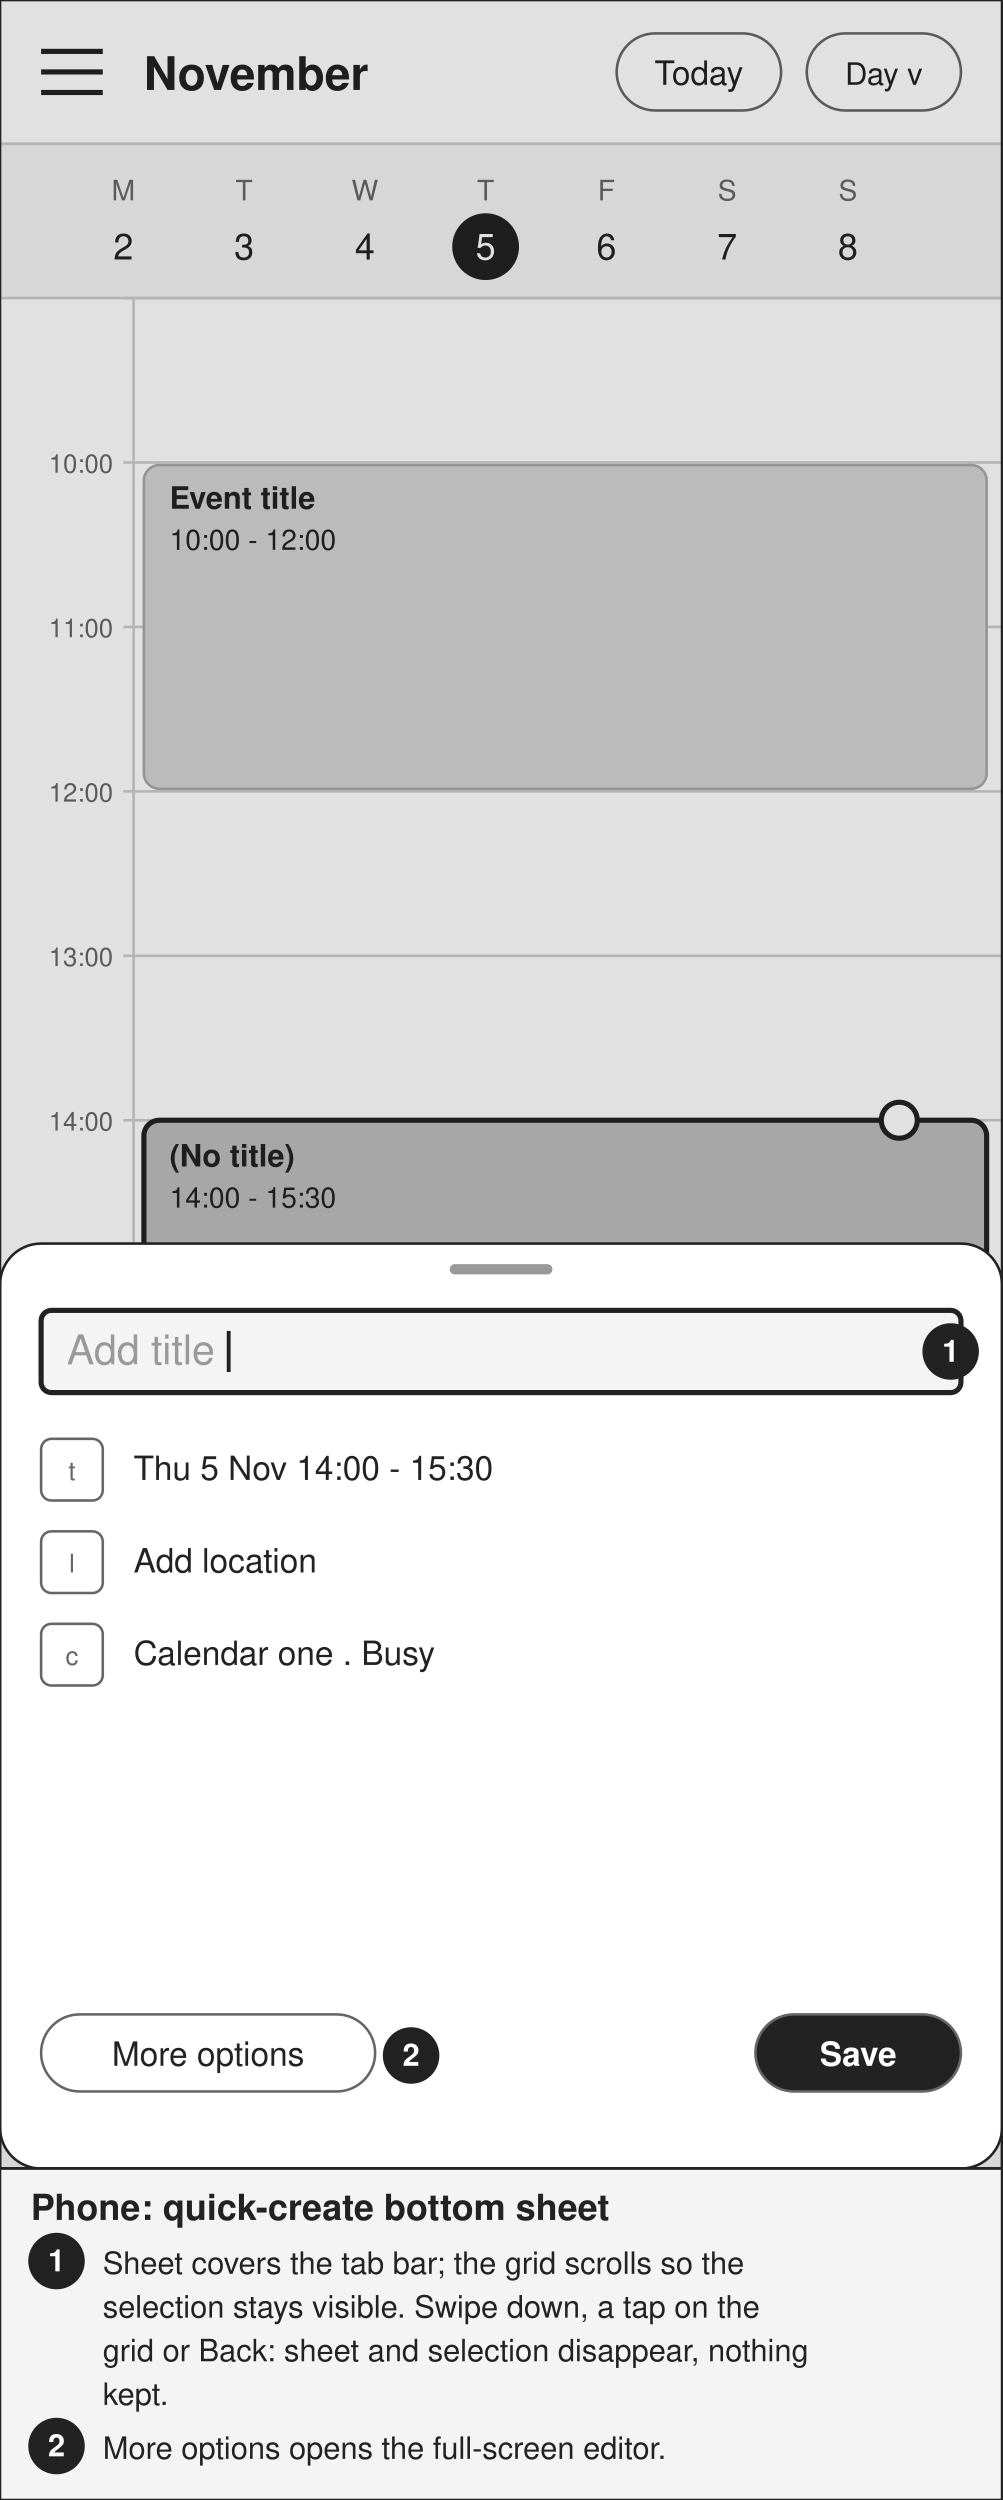
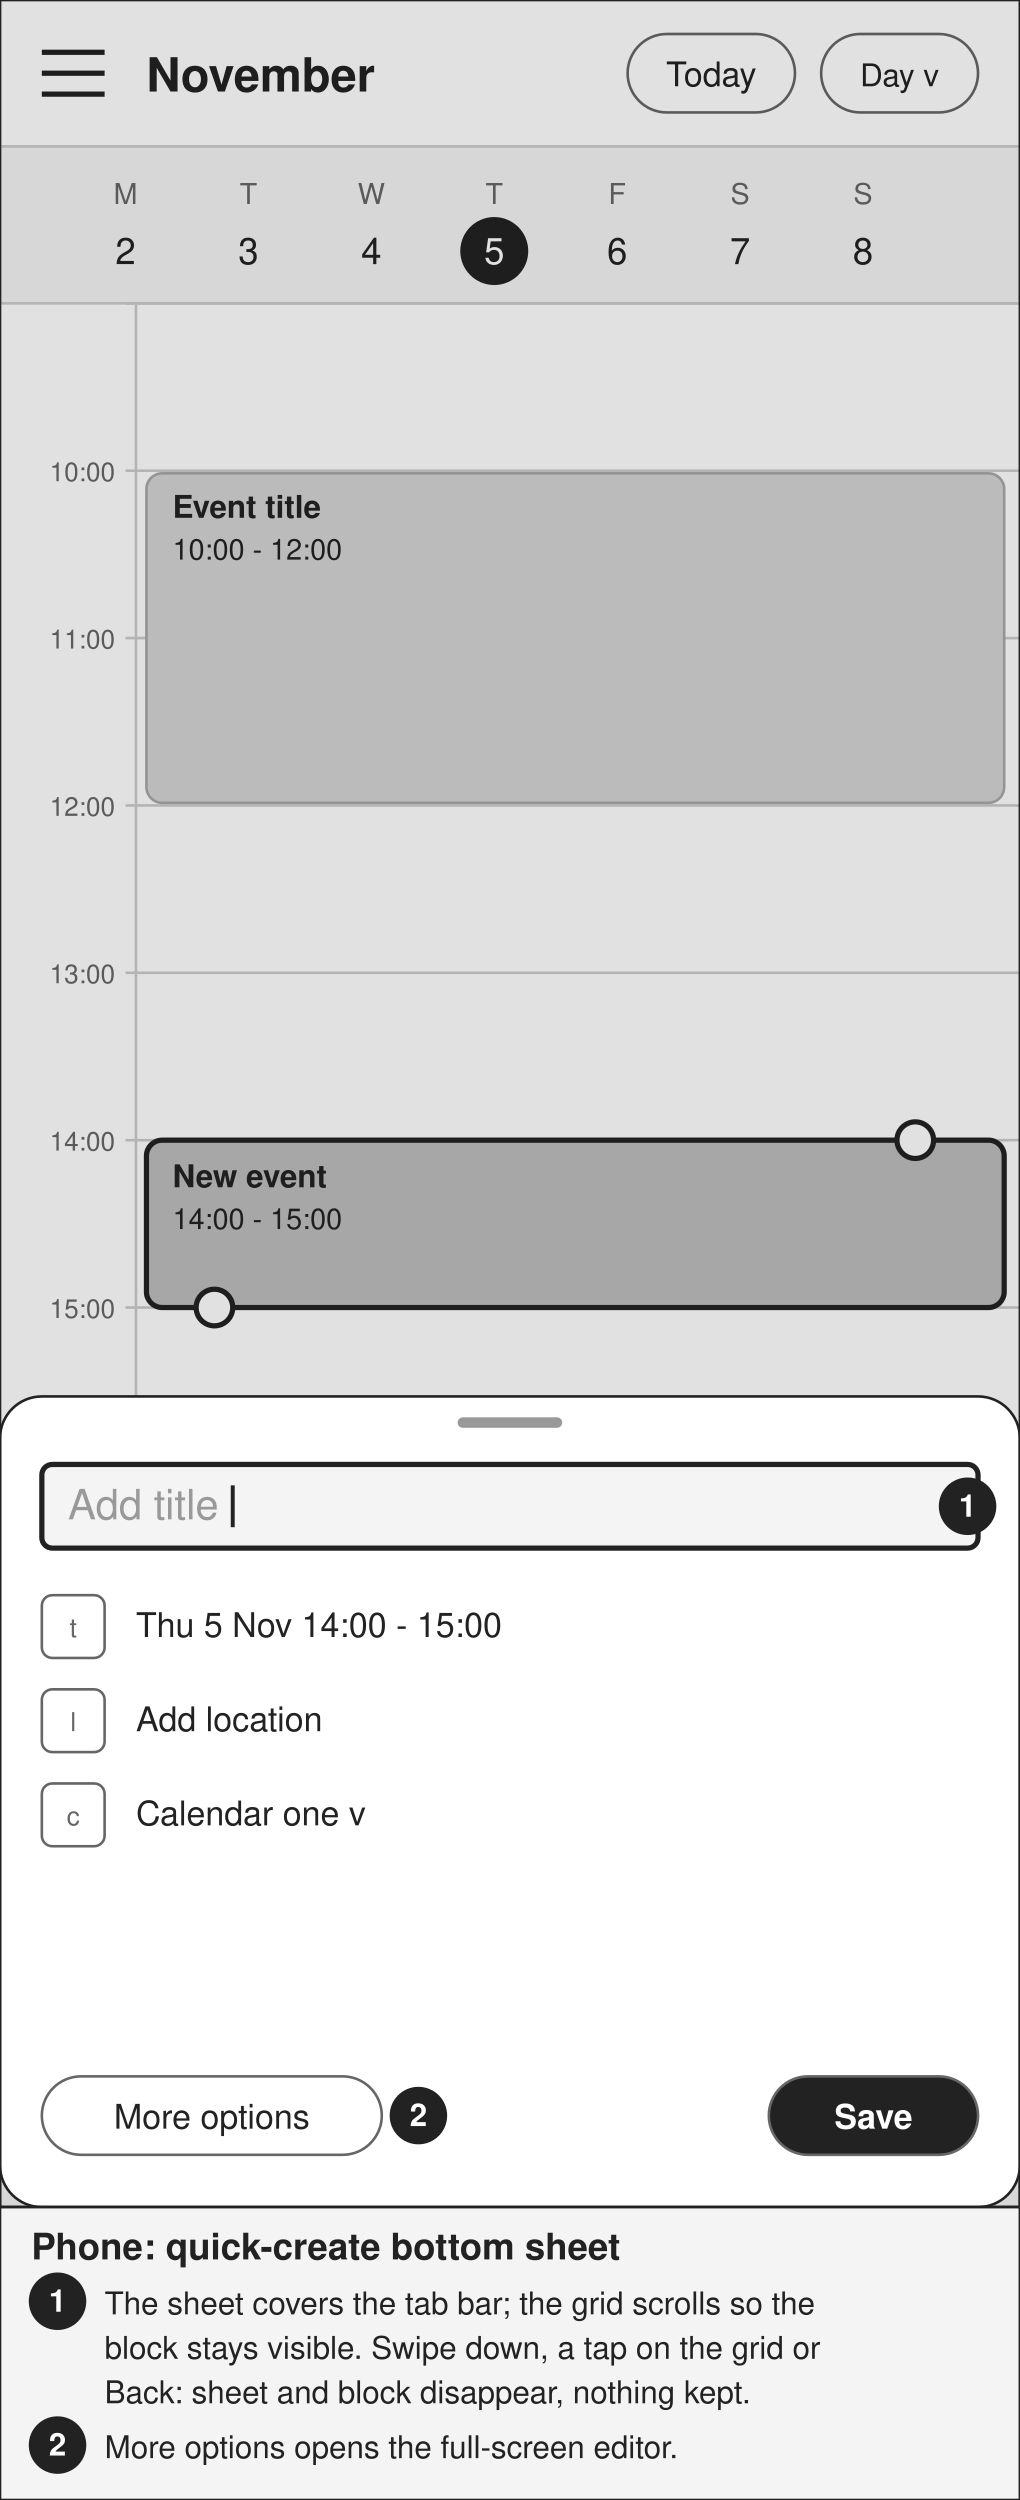
- <svg xmlns="http://www.w3.org/2000/svg" width="390" height="973" viewBox="0 0 390 973">
-   <rect width="390" height="973" fill="#fff" />
+ <svg xmlns="http://www.w3.org/2000/svg" width="390" height="956" viewBox="0 0 390 956">
+   <rect width="390" height="956" fill="#fff" />
  <rect x="0" y="0" width="390" height="56" rx="0" fill="none" stroke="#ccc" stroke-width="1" />
  <line x1="16" y1="20" x2="40" y2="20" stroke="#222" stroke-width="2" />
  <line x1="16" y1="28" x2="40" y2="28" stroke="#222" stroke-width="2" />
  <line x1="16" y1="36" x2="40" y2="36" stroke="#222" stroke-width="2" />
  <text x="56" y="35" font-family="Helvetica, Arial, sans-serif" font-size="18" fill="#222" font-weight="bold">November</text>
  <rect x="240" y="13" width="64" height="30" rx="15" fill="#fff" stroke="#666" stroke-width="1" />
  <text x="272" y="33" font-family="Helvetica, Arial, sans-serif" font-size="13" fill="#222" text-anchor="middle">Today</text>
  <rect x="314" y="13" width="60" height="30" rx="15" fill="none" stroke="#666" stroke-width="1" />
  <text x="344" y="33" font-family="Helvetica, Arial, sans-serif" font-size="12" fill="#222" text-anchor="middle">Day v</text>
  <rect x="0" y="56" width="390" height="60" rx="0" fill="#f4f4f4" stroke="#ccc" stroke-width="1" />
  <text x="48" y="78" font-family="Helvetica, Arial, sans-serif" font-size="11" fill="#666" text-anchor="middle">M</text>
  <text x="48" y="101" font-family="Helvetica, Arial, sans-serif" font-size="14" fill="#222" text-anchor="middle">2</text>
  <text x="95" y="78" font-family="Helvetica, Arial, sans-serif" font-size="11" fill="#666" text-anchor="middle">T</text>
  <text x="95" y="101" font-family="Helvetica, Arial, sans-serif" font-size="14" fill="#222" text-anchor="middle">3</text>
  <text x="142" y="78" font-family="Helvetica, Arial, sans-serif" font-size="11" fill="#666" text-anchor="middle">W</text>
  <text x="142" y="101" font-family="Helvetica, Arial, sans-serif" font-size="14" fill="#222" text-anchor="middle">4</text>
  <text x="189" y="78" font-family="Helvetica, Arial, sans-serif" font-size="11" fill="#666" text-anchor="middle">T</text>
  <circle cx="189" cy="96" r="13" fill="#222" stroke="none" stroke-width="1" />
  <text x="189" y="101" font-family="Helvetica, Arial, sans-serif" font-size="14" fill="#fff" text-anchor="middle">5</text>
  <text x="236" y="78" font-family="Helvetica, Arial, sans-serif" font-size="11" fill="#666" text-anchor="middle">F</text>
  <text x="236" y="101" font-family="Helvetica, Arial, sans-serif" font-size="14" fill="#222" text-anchor="middle">6</text>
  <text x="283" y="78" font-family="Helvetica, Arial, sans-serif" font-size="11" fill="#666" text-anchor="middle">S</text>
  <text x="283" y="101" font-family="Helvetica, Arial, sans-serif" font-size="14" fill="#222" text-anchor="middle">7</text>
  <text x="330" y="78" font-family="Helvetica, Arial, sans-serif" font-size="11" fill="#666" text-anchor="middle">S</text>
  <text x="330" y="101" font-family="Helvetica, Arial, sans-serif" font-size="14" fill="#222" text-anchor="middle">8</text>
  <line x1="48" y1="116" x2="390" y2="116" stroke="#ccc" stroke-width="1" />
  <line x1="48" y1="180" x2="390" y2="180" stroke="#ccc" stroke-width="1" />
  <text x="44" y="184" font-family="Helvetica, Arial, sans-serif" font-size="10" fill="#666" text-anchor="end">10:00</text>
  <line x1="48" y1="244" x2="390" y2="244" stroke="#ccc" stroke-width="1" />
  <text x="44" y="248" font-family="Helvetica, Arial, sans-serif" font-size="10" fill="#666" text-anchor="end">11:00</text>
  <line x1="48" y1="308" x2="390" y2="308" stroke="#ccc" stroke-width="1" />
  <text x="44" y="312" font-family="Helvetica, Arial, sans-serif" font-size="10" fill="#666" text-anchor="end">12:00</text>
  <line x1="48" y1="372" x2="390" y2="372" stroke="#ccc" stroke-width="1" />
  <text x="44" y="376" font-family="Helvetica, Arial, sans-serif" font-size="10" fill="#666" text-anchor="end">13:00</text>
  <line x1="48" y1="436" x2="390" y2="436" stroke="#ccc" stroke-width="1" />
  <text x="44" y="440" font-family="Helvetica, Arial, sans-serif" font-size="10" fill="#666" text-anchor="end">14:00</text>
  <line x1="48" y1="500" x2="390" y2="500" stroke="#ccc" stroke-width="1" />
  <text x="44" y="504" font-family="Helvetica, Arial, sans-serif" font-size="10" fill="#666" text-anchor="end">15:00</text>
  <line x1="48" y1="564" x2="390" y2="564" stroke="#ccc" stroke-width="1" />
  <text x="44" y="568" font-family="Helvetica, Arial, sans-serif" font-size="10" fill="#666" text-anchor="end">16:00</text>
  <line x1="48" y1="628" x2="390" y2="628" stroke="#ccc" stroke-width="1" />
  <text x="44" y="632" font-family="Helvetica, Arial, sans-serif" font-size="10" fill="#666" text-anchor="end">17:00</text>
  <line x1="48" y1="692" x2="390" y2="692" stroke="#ccc" stroke-width="1" />
  <text x="44" y="696" font-family="Helvetica, Arial, sans-serif" font-size="10" fill="#666" text-anchor="end">18:00</text>
  <line x1="48" y1="756" x2="390" y2="756" stroke="#ccc" stroke-width="1" />
  <text x="44" y="760" font-family="Helvetica, Arial, sans-serif" font-size="10" fill="#666" text-anchor="end">19:00</text>
  <line x1="52" y1="116" x2="52" y2="844" stroke="#ccc" stroke-width="1" />
  <rect x="56" y="181" width="328" height="126" rx="6" fill="#d4d4d4" stroke="#a8a8a8" stroke-width="1" />
  <text x="66" y="198" font-family="Helvetica, Arial, sans-serif" font-size="12" fill="#222" font-weight="bold">Event title</text>
  <text x="66" y="214" font-family="Helvetica, Arial, sans-serif" font-size="11" fill="#222">10:00 - 12:00</text>
-   <rect x="56" y="436" width="328" height="96" rx="6" fill="#bdbdbd" stroke="#222" stroke-width="2" />
-   <text x="66" y="454" font-family="Helvetica, Arial, sans-serif" font-size="12" fill="#222" font-weight="bold">(No title)</text>
-   <text x="66" y="470" font-family="Helvetica, Arial, sans-serif" font-size="11" fill="#222">14:00 - 15:30</text>
+   <rect x="56" y="436" width="328" height="64" rx="6" fill="#bdbdbd" stroke="#222" stroke-width="2" />
+   <text x="66" y="454" font-family="Helvetica, Arial, sans-serif" font-size="12" fill="#222" font-weight="bold">New event</text>
+   <text x="66" y="470" font-family="Helvetica, Arial, sans-serif" font-size="11" fill="#222">14:00 - 15:00</text>
  <circle cx="350" cy="436" r="7" fill="#fff" stroke="#222" stroke-width="2" />
-   <circle cx="82" cy="532" r="7" fill="#fff" stroke="#222" stroke-width="2" />
+   <circle cx="82" cy="500" r="7" fill="#fff" stroke="#222" stroke-width="2" />
  <rect x="0" y="780" width="390" height="64" rx="0" fill="#f4f4f4" stroke="#222" stroke-width="1" />
  <rect x="88" y="793" width="20" height="16" rx="3" fill="none" stroke="#222" stroke-width="1" />
  <text x="98" y="832" font-family="Helvetica, Arial, sans-serif" font-size="12" fill="#222" text-anchor="middle">Mail</text>
  <rect x="257" y="788" width="72" height="28" rx="14" fill="#e6e6e6" stroke="#666" stroke-width="1" />
  <rect x="283" y="793" width="20" height="16" rx="3" fill="none" stroke="#222" stroke-width="2" />
  <text x="293" y="832" font-family="Helvetica, Arial, sans-serif" font-size="12" fill="#222" font-weight="bold" text-anchor="middle">Calendar</text>
  <rect x="0" y="0" width="390" height="844" rx="0" fill="#000" stroke="none" stroke-width="1" fill-opacity="0.12" />
-   <rect x="0" y="484" width="390" height="360" rx="16" fill="#fff" stroke="#222" stroke-width="1" />
-   <rect x="175" y="492" width="40" height="4" rx="2" fill="#999" stroke="none" stroke-width="1" />
-   <rect x="16" y="510" width="358" height="32" rx="4" fill="#f4f4f4" stroke="#222" stroke-width="2" />
-   <text x="26" y="531" font-family="Helvetica, Arial, sans-serif" font-size="16" fill="#999">Add title</text>
-   <line x1="89" y1="518" x2="89" y2="534" stroke="#222" stroke-width="1.5" />
-   <rect x="16" y="560" width="24" height="24" rx="4" fill="none" stroke="#666" stroke-width="1" />
-   <text x="28" y="576" font-family="Helvetica, Arial, sans-serif" font-size="10" fill="#666" text-anchor="middle">t</text>
-   <text x="52" y="576" font-family="Helvetica, Arial, sans-serif" font-size="13" fill="#222">Thu 5 Nov  14:00 - 15:30</text>
-   <rect x="16" y="596" width="24" height="24" rx="4" fill="none" stroke="#666" stroke-width="1" />
-   <text x="28" y="612" font-family="Helvetica, Arial, sans-serif" font-size="10" fill="#666" text-anchor="middle">l</text>
-   <text x="52" y="612" font-family="Helvetica, Arial, sans-serif" font-size="13" fill="#222">Add location</text>
-   <rect x="16" y="632" width="24" height="24" rx="4" fill="none" stroke="#666" stroke-width="1" />
-   <text x="28" y="648" font-family="Helvetica, Arial, sans-serif" font-size="10" fill="#666" text-anchor="middle">c</text>
-   <text x="52" y="648" font-family="Helvetica, Arial, sans-serif" font-size="13" fill="#222">Calendar one  .  Busy</text>
-   <rect x="16" y="784" width="130" height="30" rx="15" fill="#fff" stroke="#666" stroke-width="1" />
-   <text x="81" y="804" font-family="Helvetica, Arial, sans-serif" font-size="13" fill="#222" text-anchor="middle">More options</text>
-   <rect x="294" y="784" width="80" height="30" rx="15" fill="#222" stroke="#666" stroke-width="1" />
-   <text x="334" y="804" font-family="Helvetica, Arial, sans-serif" font-size="13" fill="#fff" font-weight="bold" text-anchor="middle">Save</text>
-   <circle cx="370" cy="526" r="11" fill="#222" stroke="none" stroke-width="1" />
-   <text x="370" y="530" font-family="Helvetica, Arial, sans-serif" font-size="12" fill="#fff" font-weight="bold" text-anchor="middle">1</text>
-   <circle cx="160" cy="800" r="11" fill="#222" stroke="none" stroke-width="1" />
-   <text x="160" y="804" font-family="Helvetica, Arial, sans-serif" font-size="12" fill="#fff" font-weight="bold" text-anchor="middle">2</text>
+   <rect x="0" y="534" width="390" height="310" rx="16" fill="#fff" stroke="#222" stroke-width="1" />
+   <rect x="175" y="542" width="40" height="4" rx="2" fill="#999" stroke="none" stroke-width="1" />
+   <rect x="16" y="560" width="358" height="32" rx="4" fill="#f4f4f4" stroke="#222" stroke-width="2" />
+   <text x="26" y="581" font-family="Helvetica, Arial, sans-serif" font-size="16" fill="#999">Add title</text>
+   <line x1="89" y1="568" x2="89" y2="584" stroke="#222" stroke-width="1.5" />
+   <rect x="16" y="610" width="24" height="24" rx="4" fill="none" stroke="#666" stroke-width="1" />
+   <text x="28" y="626" font-family="Helvetica, Arial, sans-serif" font-size="10" fill="#666" text-anchor="middle">t</text>
+   <text x="52" y="626" font-family="Helvetica, Arial, sans-serif" font-size="13" fill="#222">Thu 5 Nov  14:00 - 15:00</text>
+   <rect x="16" y="646" width="24" height="24" rx="4" fill="none" stroke="#666" stroke-width="1" />
+   <text x="28" y="662" font-family="Helvetica, Arial, sans-serif" font-size="10" fill="#666" text-anchor="middle">l</text>
+   <text x="52" y="662" font-family="Helvetica, Arial, sans-serif" font-size="13" fill="#222">Add location</text>
+   <rect x="16" y="682" width="24" height="24" rx="4" fill="none" stroke="#666" stroke-width="1" />
+   <text x="28" y="698" font-family="Helvetica, Arial, sans-serif" font-size="10" fill="#666" text-anchor="middle">c</text>
+   <text x="52" y="698" font-family="Helvetica, Arial, sans-serif" font-size="13" fill="#222">Calendar one  v</text>
+   <rect x="16" y="794" width="130" height="30" rx="15" fill="#fff" stroke="#666" stroke-width="1" />
+   <text x="81" y="814" font-family="Helvetica, Arial, sans-serif" font-size="13" fill="#222" text-anchor="middle">More options</text>
+   <rect x="294" y="794" width="80" height="30" rx="15" fill="#222" stroke="#666" stroke-width="1" />
+   <text x="334" y="814" font-family="Helvetica, Arial, sans-serif" font-size="13" fill="#fff" font-weight="bold" text-anchor="middle">Save</text>
+   <circle cx="370" cy="576" r="11" fill="#222" stroke="none" stroke-width="1" />
+   <text x="370" y="580" font-family="Helvetica, Arial, sans-serif" font-size="12" fill="#fff" font-weight="bold" text-anchor="middle">1</text>
+   <circle cx="160" cy="809" r="11" fill="#222" stroke="none" stroke-width="1" />
+   <text x="160" y="813" font-family="Helvetica, Arial, sans-serif" font-size="12" fill="#fff" font-weight="bold" text-anchor="middle">2</text>
  <rect x="0" y="0" width="390" height="844" rx="0" fill="none" stroke="#222" stroke-width="1" />
-   <rect x="0" y="844" width="390" height="129" rx="0" fill="#f4f4f4" stroke="#222" stroke-width="1" />
+   <rect x="0" y="844" width="390" height="112" rx="0" fill="#f4f4f4" stroke="#222" stroke-width="1" />
  <text x="12" y="864" font-family="Helvetica, Arial, sans-serif" font-size="14" fill="#222" font-weight="bold">Phone: quick-create bottom sheet</text>
  <circle cx="22" cy="880" r="11" fill="#222" stroke="none" stroke-width="1" />
  <text x="22" y="884" font-family="Helvetica, Arial, sans-serif" font-size="12" fill="#fff" font-weight="bold" text-anchor="middle">1</text>
-   <text x="40" y="885" font-family="Helvetica, Arial, sans-serif" font-size="12" fill="#222">Sheet covers the tab bar; the grid scrolls so the</text>
-   <text x="40" y="902" font-family="Helvetica, Arial, sans-serif" font-size="12" fill="#222">selection stays visible. Swipe down, a tap on the</text>
-   <text x="40" y="919" font-family="Helvetica, Arial, sans-serif" font-size="12" fill="#222">grid or Back: sheet and selection disappear, nothing</text>
-   <text x="40" y="936" font-family="Helvetica, Arial, sans-serif" font-size="12" fill="#222">kept.</text>
-   <circle cx="22" cy="952" r="11" fill="#222" stroke="none" stroke-width="1" />
-   <text x="22" y="956" font-family="Helvetica, Arial, sans-serif" font-size="12" fill="#fff" font-weight="bold" text-anchor="middle">2</text>
-   <text x="40" y="957" font-family="Helvetica, Arial, sans-serif" font-size="12" fill="#222">More options opens the full-screen editor.</text>
+   <text x="40" y="885" font-family="Helvetica, Arial, sans-serif" font-size="12" fill="#222">The sheet covers the tab bar; the grid scrolls so the</text>
+   <text x="40" y="902" font-family="Helvetica, Arial, sans-serif" font-size="12" fill="#222">block stays visible. Swipe down, a tap on the grid or</text>
+   <text x="40" y="919" font-family="Helvetica, Arial, sans-serif" font-size="12" fill="#222">Back: sheet and block disappear, nothing kept.</text>
+   <circle cx="22" cy="935" r="11" fill="#222" stroke="none" stroke-width="1" />
+   <text x="22" y="939" font-family="Helvetica, Arial, sans-serif" font-size="12" fill="#fff" font-weight="bold" text-anchor="middle">2</text>
+   <text x="40" y="940" font-family="Helvetica, Arial, sans-serif" font-size="12" fill="#222">More options opens the full-screen editor.</text>
</svg>
